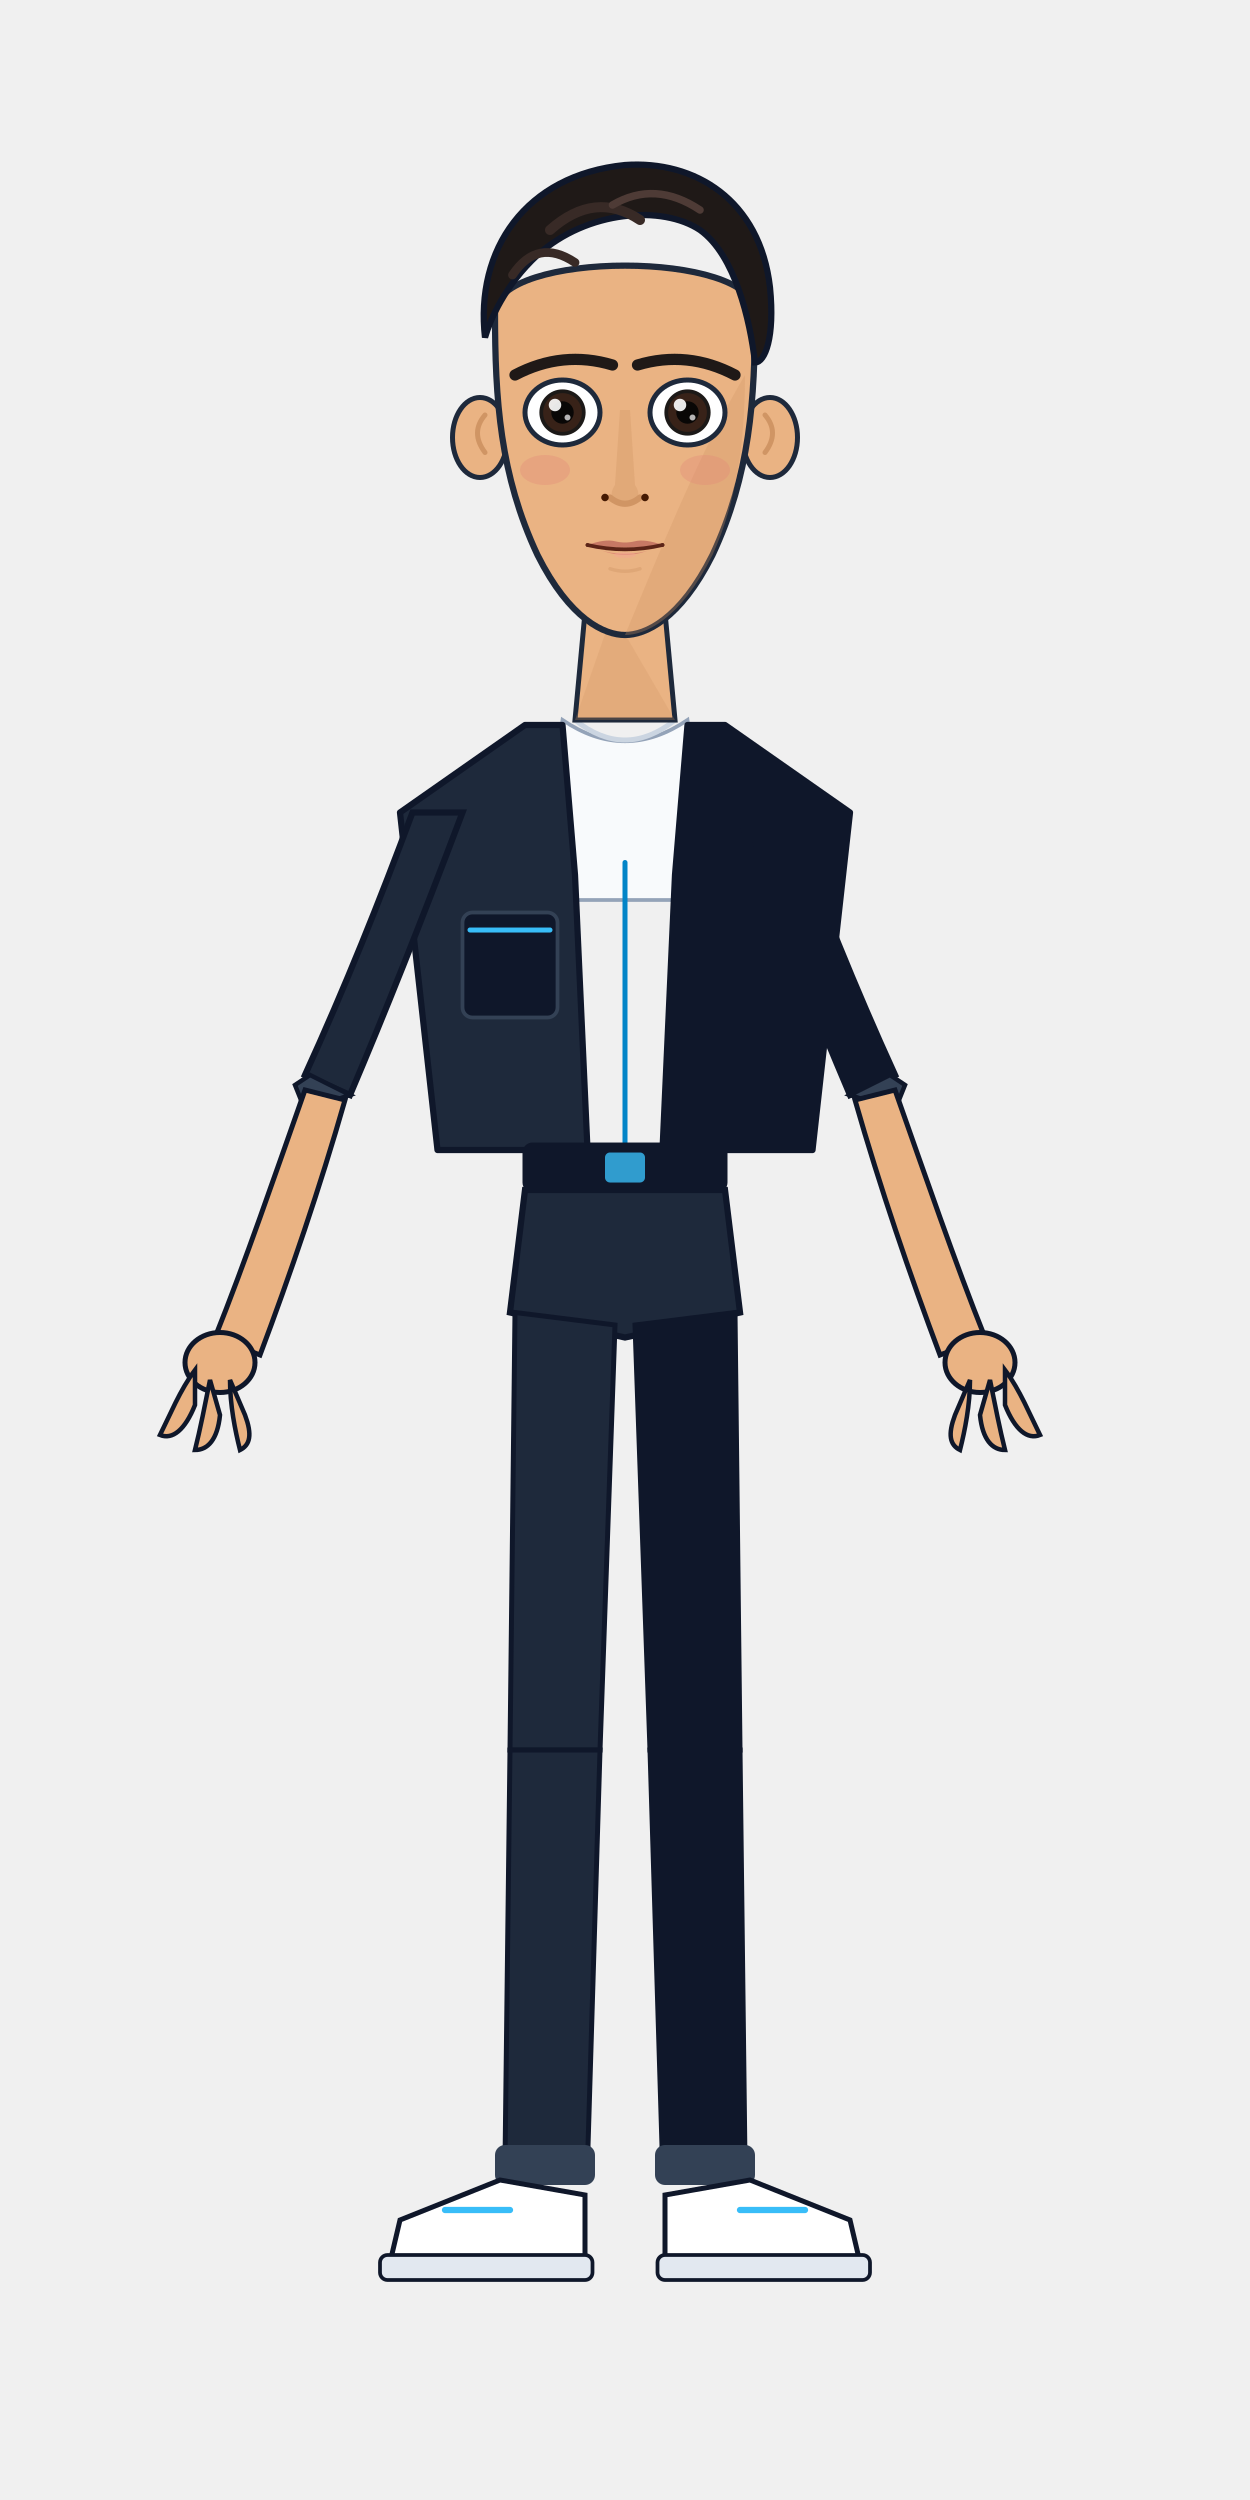
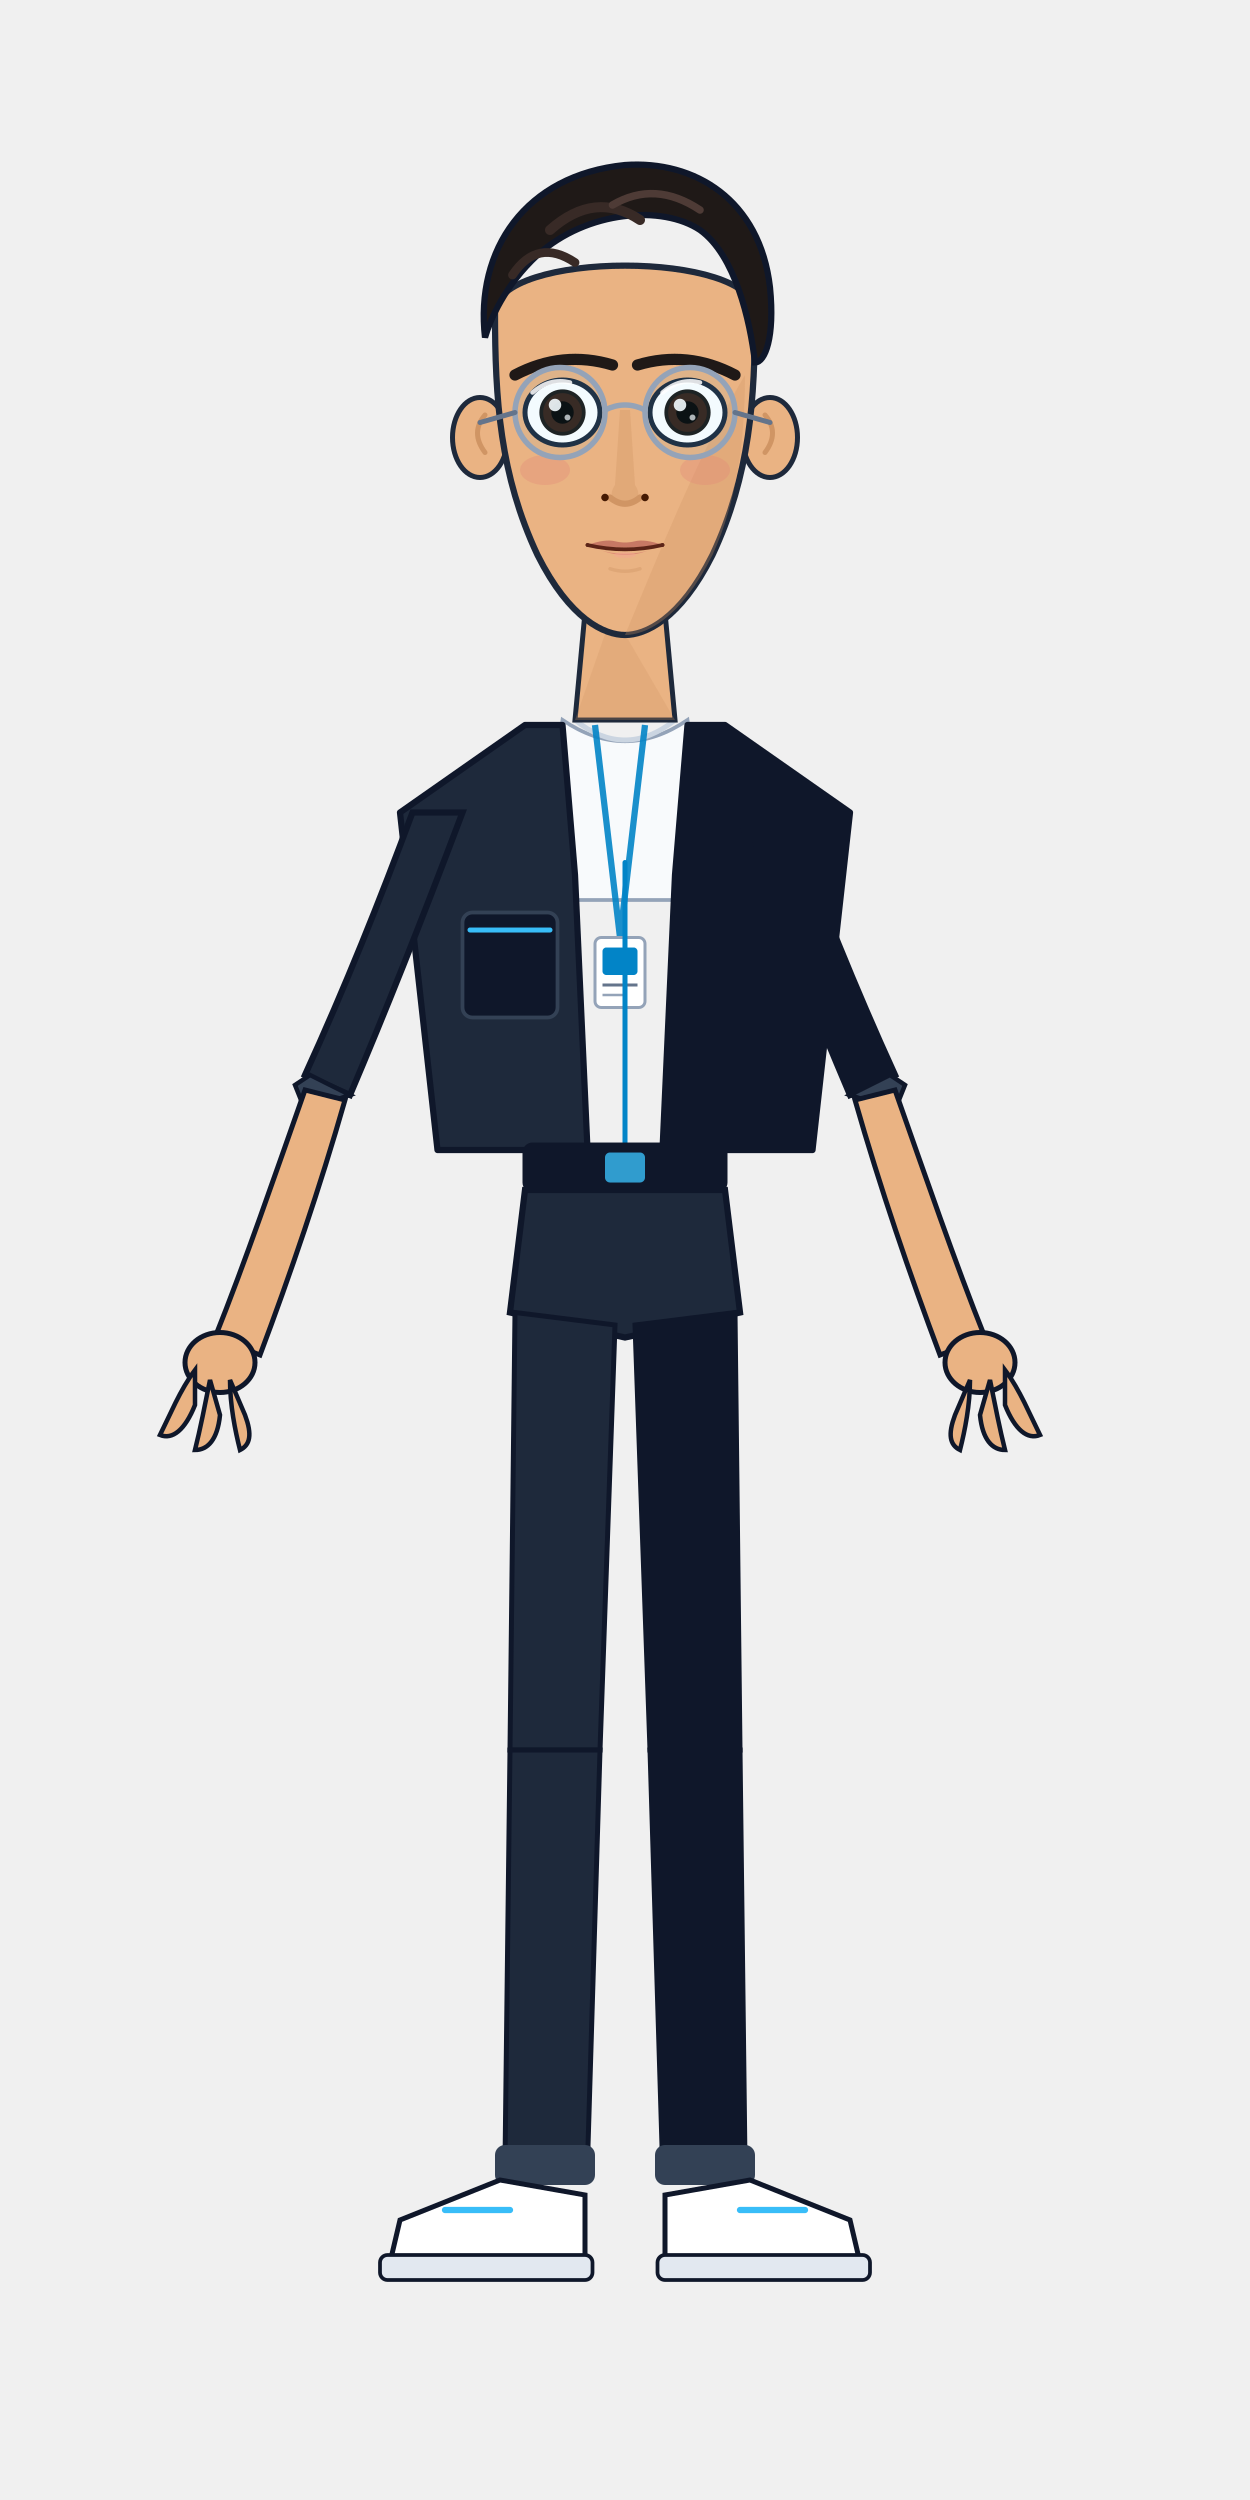
<svg xmlns="http://www.w3.org/2000/svg" viewBox="0 50 500 1000" width="500" height="1000">
  <g id="modern_character_root">
    <path d="M 210 526 L 290 526 L 296 575 L 250 585 L 204 575 Z" fill="#1e293b" stroke="#0f172a" stroke-width="2.5" />
    <path d="M 206 575 L 246 580 L 240 750 L 204 750 Z" fill="#1e293b" stroke="#0f172a" stroke-width="2" />
    <path d="M 204 750 L 240 750 L 235 915 L 202 915 Z" fill="#1e293b" stroke="#0f172a" stroke-width="2" />
    <rect x="198" y="908" width="40" height="16" rx="4" fill="#334155" />
    <path d="M 254 580 L 294 575 L 296 750 L 260 750 Z" fill="#0f172a" stroke="#0f172a" stroke-width="2" />
    <path d="M 260 750 L 296 750 L 298 915 L 265 915 Z" fill="#0f172a" stroke="#0f172a" stroke-width="2" />
    <rect x="262" y="908" width="40" height="16" rx="4" fill="#334155" />
    <path d="M 156 955 L 234 955 L 234 928 L 200 922 L 160 938 Z" fill="#ffffff" stroke="#0f172a" stroke-width="2" />
    <rect x="152" y="952" width="85" height="10" rx="3" fill="#e2e8f0" stroke="#0f172a" stroke-width="1.5" />
    <line x1="178" y1="934" x2="204" y2="934" stroke="#38bdf8" stroke-width="2.5" stroke-linecap="round" />
    <path d="M 266 955 L 344 955 L 340 938 L 300 922 L 266 928 Z" fill="#ffffff" stroke="#0f172a" stroke-width="2" />
    <rect x="263" y="952" width="85" height="10" rx="3" fill="#e2e8f0" stroke="#0f172a" stroke-width="1.5" />
    <line x1="296" y1="934" x2="322" y2="934" stroke="#38bdf8" stroke-width="2.5" stroke-linecap="round" />
    <path d="M 225 338 Q 250 355 275 338 L 285 410 L 215 410 Z" fill="#f8fafc" stroke="#94a3b8" stroke-width="1.5" />
    <path d="M 230 338 Q 250 354 270 338" stroke="#cbd5e1" stroke-width="2" fill="none" />
    <path d="M 210 340 L 160 375 L 175 510 L 235 510 L 230 400 L 225 340 Z" fill="#1e293b" stroke="#0f172a" stroke-width="2.5" stroke-linejoin="round" />
    <path d="M 290 340 L 340 375 L 325 510 L 265 510 L 270 400 L 275 340 Z" fill="#0f172a" stroke="#0f172a" stroke-width="2.5" stroke-linejoin="round" />
+     <path d="M 238 340 L 248 425 L 258 340" stroke="#0284c7" stroke-width="2.5" fill="none" opacity="0.9" />
+     <rect x="238" y="425" width="20" height="28" rx="2.5" fill="#ffffff" stroke="#94a3b8" stroke-width="1.2" />
+     <rect x="241" y="429" width="14" height="11" rx="1.5" fill="#0284c7" />
+     <line x1="241" y1="444" x2="255" y2="444" stroke="#64748b" stroke-width="1.2" />
+     <line x1="241" y1="448" x2="250" y2="448" stroke="#94a3b8" stroke-width="1" />
    <line x1="250" y1="395" x2="250" y2="510" stroke="#0284c7" stroke-width="2" stroke-linecap="round" />
    <rect x="185" y="415" width="38" height="42" rx="4" fill="#0f172a" stroke="#334155" stroke-width="1.5" />
    <line x1="188" y1="422" x2="220" y2="422" stroke="#38bdf8" stroke-width="2" stroke-linecap="round" />
    <rect x="210" y="508" width="80" height="18" rx="3" fill="#0f172a" stroke="#0f172a" stroke-width="2" />
    <rect x="242" y="511" width="16" height="12" rx="2" fill="#38bdf8" opacity="0.8" />
    <path d="M 165 375 C 152 410, 138 445, 122 480 L 140 488 C 154 455, 168 420, 185 375 Z" fill="#1e293b" stroke="#0f172a" stroke-width="2.5" />
    <path d="M 124 480 L 118 484 L 122 494 L 140 488 Z" fill="#334155" stroke="#0f172a" stroke-width="1.8" />
    <path d="M 122 486 C 110 520, 98 555, 86 585 L 104 592 C 116 560, 128 525, 138 490 Z" fill="#eab383" stroke="#0f172a" stroke-width="2" />
    <ellipse cx="88" cy="595" rx="14" ry="12" fill="#eab383" stroke="#0f172a" stroke-width="2" />
    <path d="M 78 598 C 72 606, 68 616, 64 624 C 69 626, 74 622, 78 612 Z" fill="#eab383" stroke="#0f172a" stroke-width="1.8" />
    <path d="M 84 602 C 82 612, 80 622, 78 630 C 83 630, 87 626, 88 616 Z" fill="#eab383" stroke="#0f172a" stroke-width="1.8" />
    <path d="M 92 602 C 92 612, 94 622, 96 630 C 100 628, 101 624, 98 616 Z" fill="#eab383" stroke="#0f172a" stroke-width="1.8" />
    <path d="M 315 375 C 328 410, 342 445, 358 480 L 340 488 C 326 455, 312 420, 295 375 Z" fill="#0f172a" stroke="#0f172a" stroke-width="2.5" />
    <path d="M 356 480 L 362 484 L 358 494 L 340 488 Z" fill="#334155" stroke="#0f172a" stroke-width="1.8" />
    <path d="M 358 486 C 370 520, 382 555, 394 585 L 376 592 C 364 560, 352 525, 342 490 Z" fill="#eab383" stroke="#0f172a" stroke-width="2" />
    <ellipse cx="392" cy="595" rx="14" ry="12" fill="#eab383" stroke="#0f172a" stroke-width="2" />
    <path d="M 402 598 C 408 606, 412 616, 416 624 C 411 626, 406 622, 402 612 Z" fill="#eab383" stroke="#0f172a" stroke-width="1.8" />
    <path d="M 396 602 C 398 612, 400 622, 402 630 C 397 630, 393 626, 392 616 Z" fill="#eab383" stroke="#0f172a" stroke-width="1.8" />
    <path d="M 388 602 C 388 612, 386 622, 384 630 C 380 628, 379 624, 382 616 Z" fill="#eab383" stroke="#0f172a" stroke-width="1.8" />
    <path d="M 234 295 L 230 338 L 270 338 L 266 295 Z" fill="#eab383" stroke="#1e293b" stroke-width="2" />
    <path d="M 245 295 L 230 338 L 270 338 Z" fill="#d09564" opacity="0.25" />
    <ellipse cx="192" cy="225" rx="11" ry="16" fill="#eab383" stroke="#1e293b" stroke-width="2" />
    <path d="M 194 216 Q 188 223 194 231" stroke="#d09564" stroke-width="2" fill="none" stroke-linecap="round" />
    <ellipse cx="308" cy="225" rx="11" ry="16" fill="#eab383" stroke="#1e293b" stroke-width="2" />
    <path d="M 306 216 Q 312 223 306 231" stroke="#d09564" stroke-width="2" fill="none" stroke-linecap="round" />
    <path d="M 198 175               C 198 150, 302 150, 302 175               C 302 210, 300 240, 285 272               C 272 298, 258 304, 250 304               C 242 304, 228 298, 215 272               C 200 240, 198 210, 198 175 Z" fill="#eab383" stroke="#1e293b" stroke-width="2.5" />
    <path d="M 250 304 C 258 304, 272 298, 285 272 C 295 250, 298 225, 298 200 C 280 230, 260 280, 250 304 Z" fill="#d09564" opacity="0.3" />
    <ellipse cx="218" cy="238" rx="10" ry="6" fill="#e28878" opacity="0.35" />
    <ellipse cx="282" cy="238" rx="10" ry="6" fill="#e28878" opacity="0.35" />
    <path d="M 194 185              C 190 150, 210 120, 250 116              C 278 114, 304 130, 308 165              C 310 185, 306 195, 302 195              C 300 178, 294 152, 280 142              C 265 132, 235 134, 215 152              C 202 164, 196 178, 194 185 Z" fill="#1f1917" stroke="#0f172a" stroke-width="2.5" />
    <path d="M 220 142 Q 238 126 256 138" stroke="#382a26" stroke-width="4" stroke-linecap="round" fill="none" />
    <path d="M 245 132 Q 262 122 280 134" stroke="#4e3b36" stroke-width="3" stroke-linecap="round" fill="none" />
    <path d="M 205 160 Q 215 145 230 155" stroke="#382a26" stroke-width="3.5" stroke-linecap="round" fill="none" />
    <path d="M 206 200 Q 225 190 245 196" stroke="#1f1917" stroke-width="4.5" stroke-linecap="round" fill="none" />
    <path d="M 255 196 Q 275 190 294 200" stroke="#1f1917" stroke-width="4.5" stroke-linecap="round" fill="none" />
    <ellipse cx="225" cy="215" rx="15" ry="13" fill="#ffffff" stroke="#1e293b" stroke-width="2" />
    <circle cx="225" cy="215" r="8.5" fill="#382218" stroke="#1c1917" stroke-width="1.5" />
    <circle cx="225" cy="215" r="4.5" fill="#090706" />
    <circle cx="222" cy="212" r="2.5" fill="#ffffff" opacity="0.9" />
    <circle cx="227" cy="217" r="1.2" fill="#ffffff" opacity="0.7" />
    <ellipse cx="275" cy="215" rx="15" ry="13" fill="#ffffff" stroke="#1e293b" stroke-width="2" />
    <circle cx="275" cy="215" r="8.5" fill="#382218" stroke="#1c1917" stroke-width="1.5" />
    <circle cx="275" cy="215" r="4.5" fill="#090706" />
    <circle cx="272" cy="212" r="2.5" fill="#ffffff" opacity="0.9" />
    <circle cx="277" cy="217" r="1.2" fill="#ffffff" opacity="0.7" />
+     <circle cx="224" cy="215" r="18" fill="#38bdf8" fill-opacity="0.06" stroke="#94a3b8" stroke-width="2.2" />
+     <path d="M 213 207 Q 220 201 228 203" stroke="#ffffff" stroke-width="1.8" stroke-linecap="round" fill="none" opacity="0.85" />
+     <circle cx="276" cy="215" r="18" fill="#38bdf8" fill-opacity="0.06" stroke="#94a3b8" stroke-width="2.2" />
+     <path d="M 265 207 Q 272 201 280 203" stroke="#ffffff" stroke-width="1.8" stroke-linecap="round" fill="none" opacity="0.85" />
+     <path d="M 242 214 Q 250 210 258 214" stroke="#94a3b8" stroke-width="2.2" stroke-linecap="round" fill="none" />
+     <path d="M 206 215 L 192 219" stroke="#64748b" stroke-width="2" stroke-linecap="round" />
+     <path d="M 294 215 L 308 219" stroke="#64748b" stroke-width="2" stroke-linecap="round" />
    <path d="M 248 214 L 246 244 Q 242 250 250 252 Q 258 250 254 244 L 252 214" fill="#d09564" opacity="0.35" />
    <path d="M 244 249 Q 250 254 256 249" stroke="#d09564" stroke-width="2.5" stroke-linecap="round" fill="none" />
    <circle cx="242" cy="249" r="1.5" fill="#451a03" />
    <circle cx="258" cy="249" r="1.5" fill="#451a03" />
    <path d="M 235 268 Q 242 265.5 246 266.5 Q 250 267.5 254 266.5 Q 258 265.5 265 268 C 258 269.5, 242 269.5, 235 268 Z" fill="#c77864" />
    <path d="M 237 268.5 Q 250 275.5 263 268.5 C 257 272.5, 243 272.5, 237 268.5 Z" fill="#dc8a75" />
    <ellipse cx="250" cy="272" rx="4.5" ry="1.2" fill="#f3a492" opacity="0.45" />
    <path d="M 244 277.5 Q 250 279.5 256 277.5" stroke="#d09564" stroke-width="1.4" fill="none" opacity="0.4" stroke-linecap="round" />
    <path d="M 235 268 Q 250 271.5 265 268" fill="none" stroke="#5c2417" stroke-width="1.5" stroke-linecap="round" />
    <circle cx="235" cy="268" r="0.75" fill="#5c2417" />
    <circle cx="265" cy="268" r="0.75" fill="#5c2417" />
  </g>
</svg>
